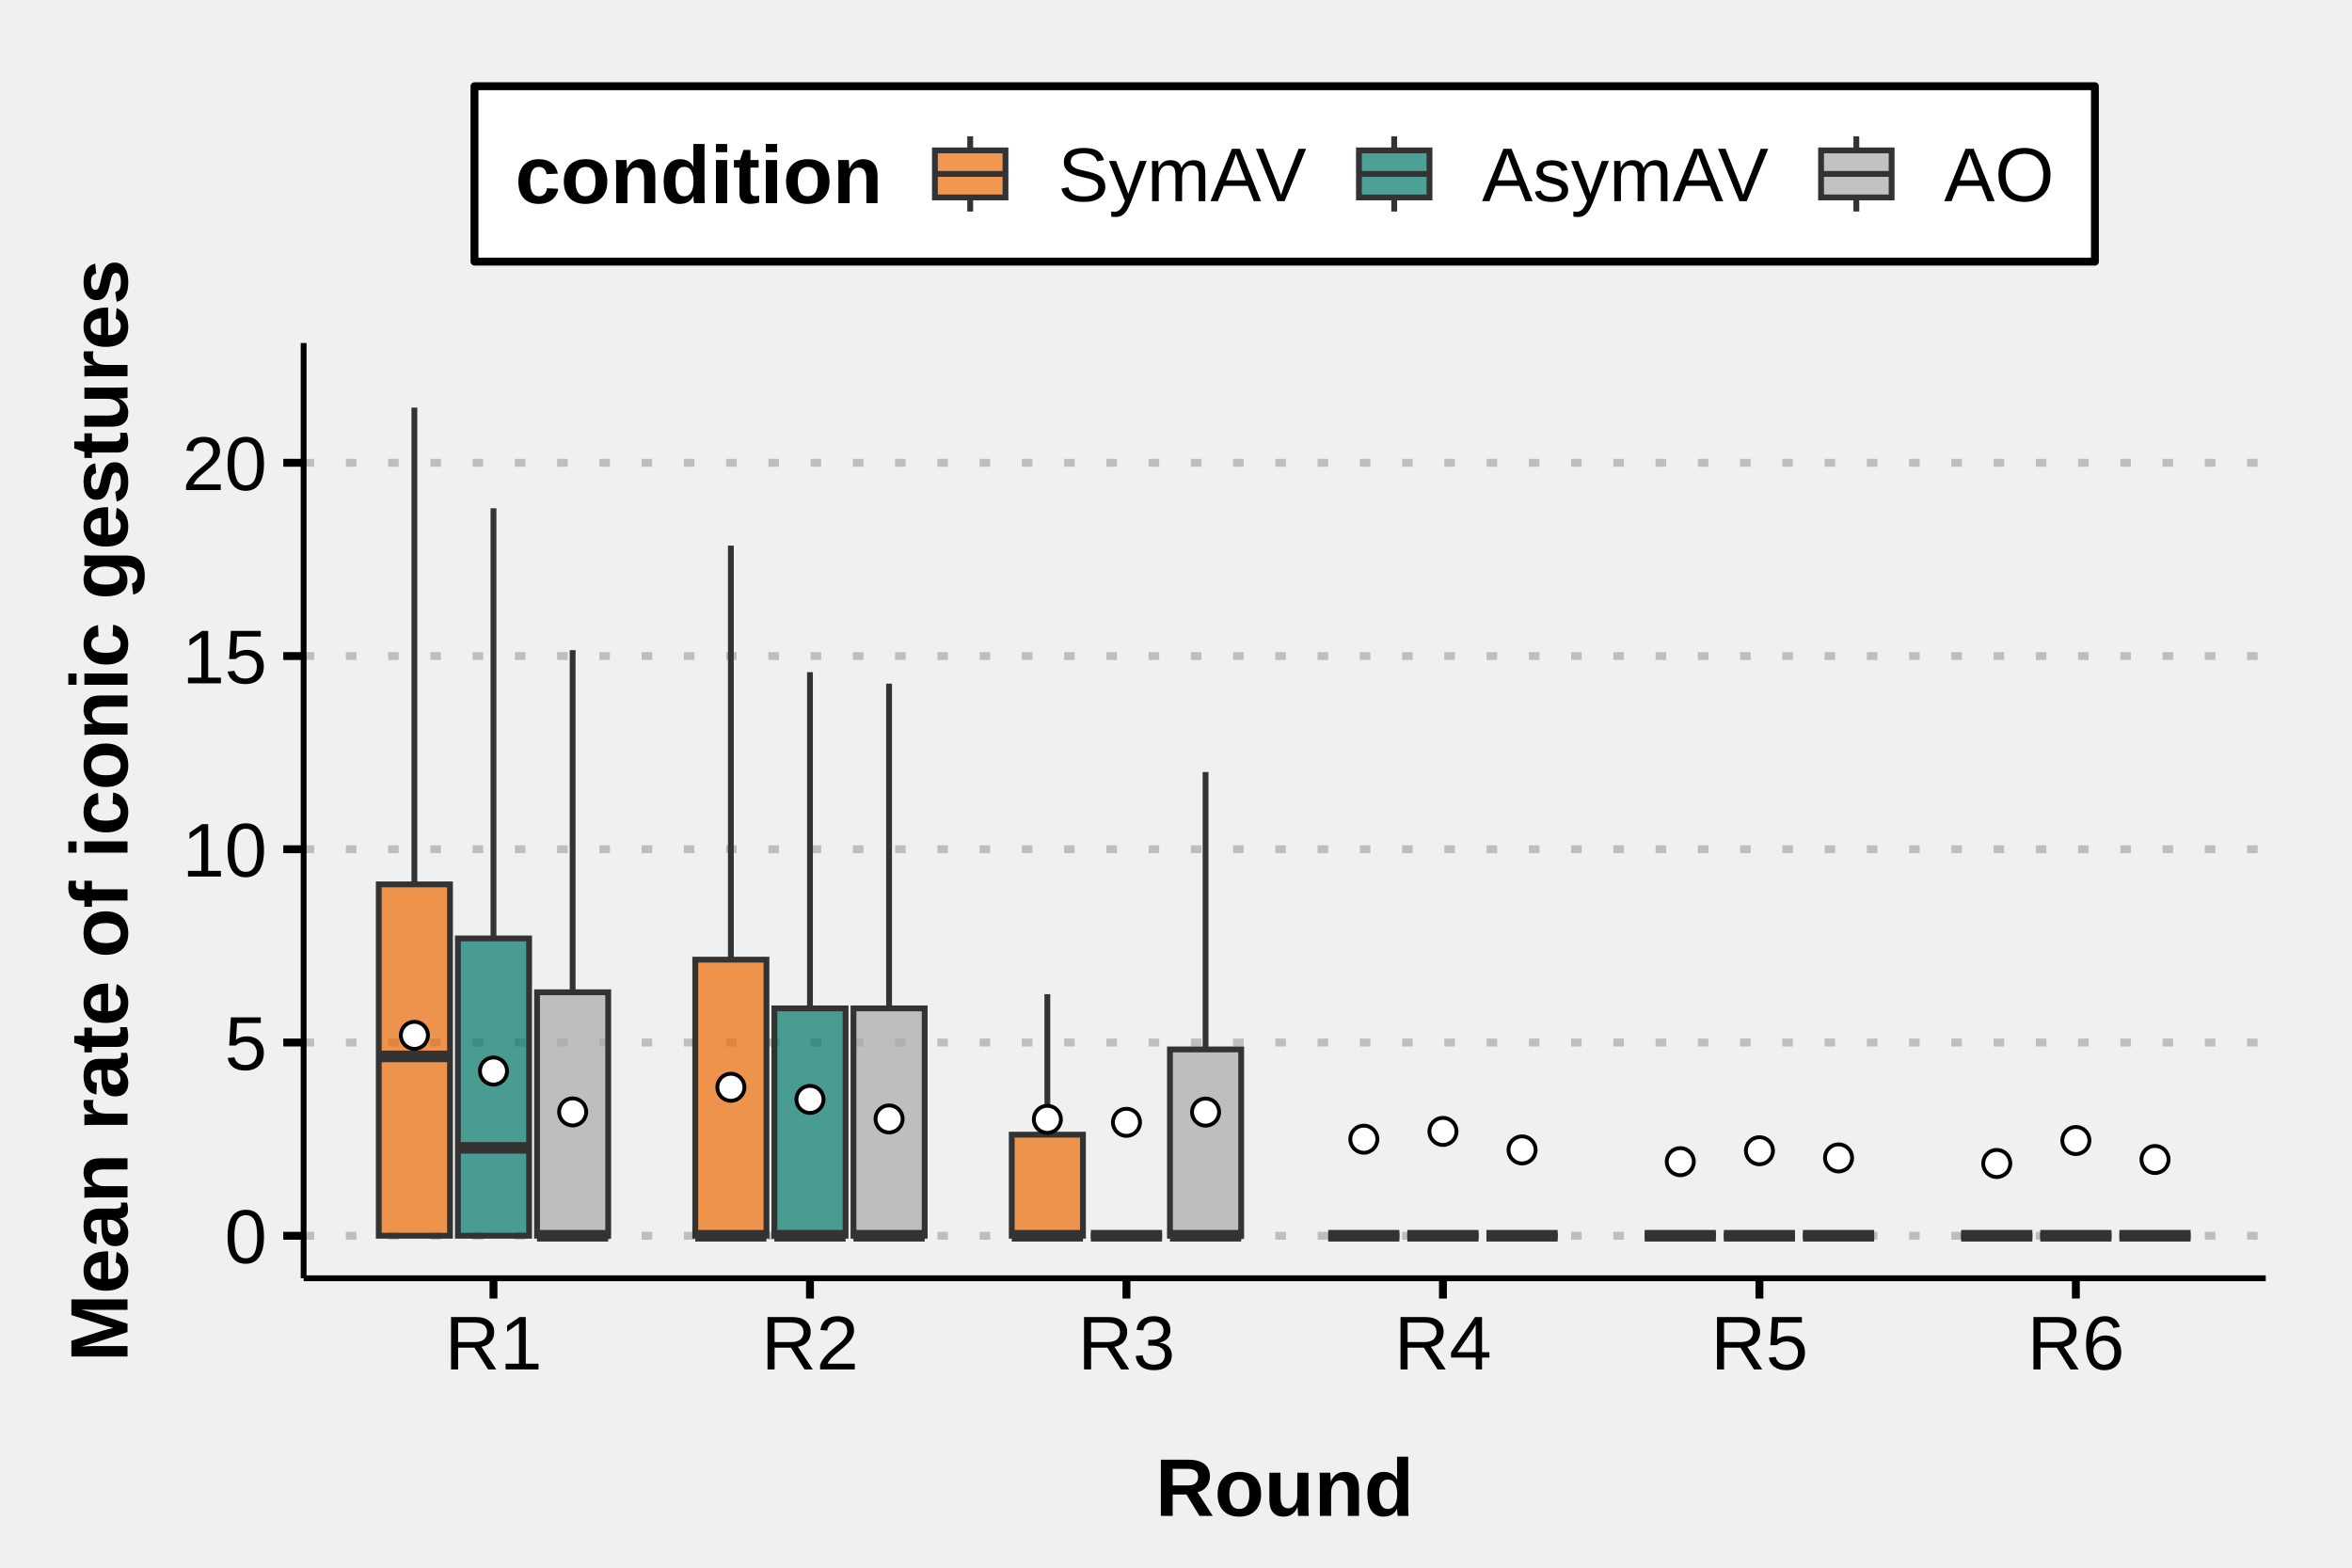
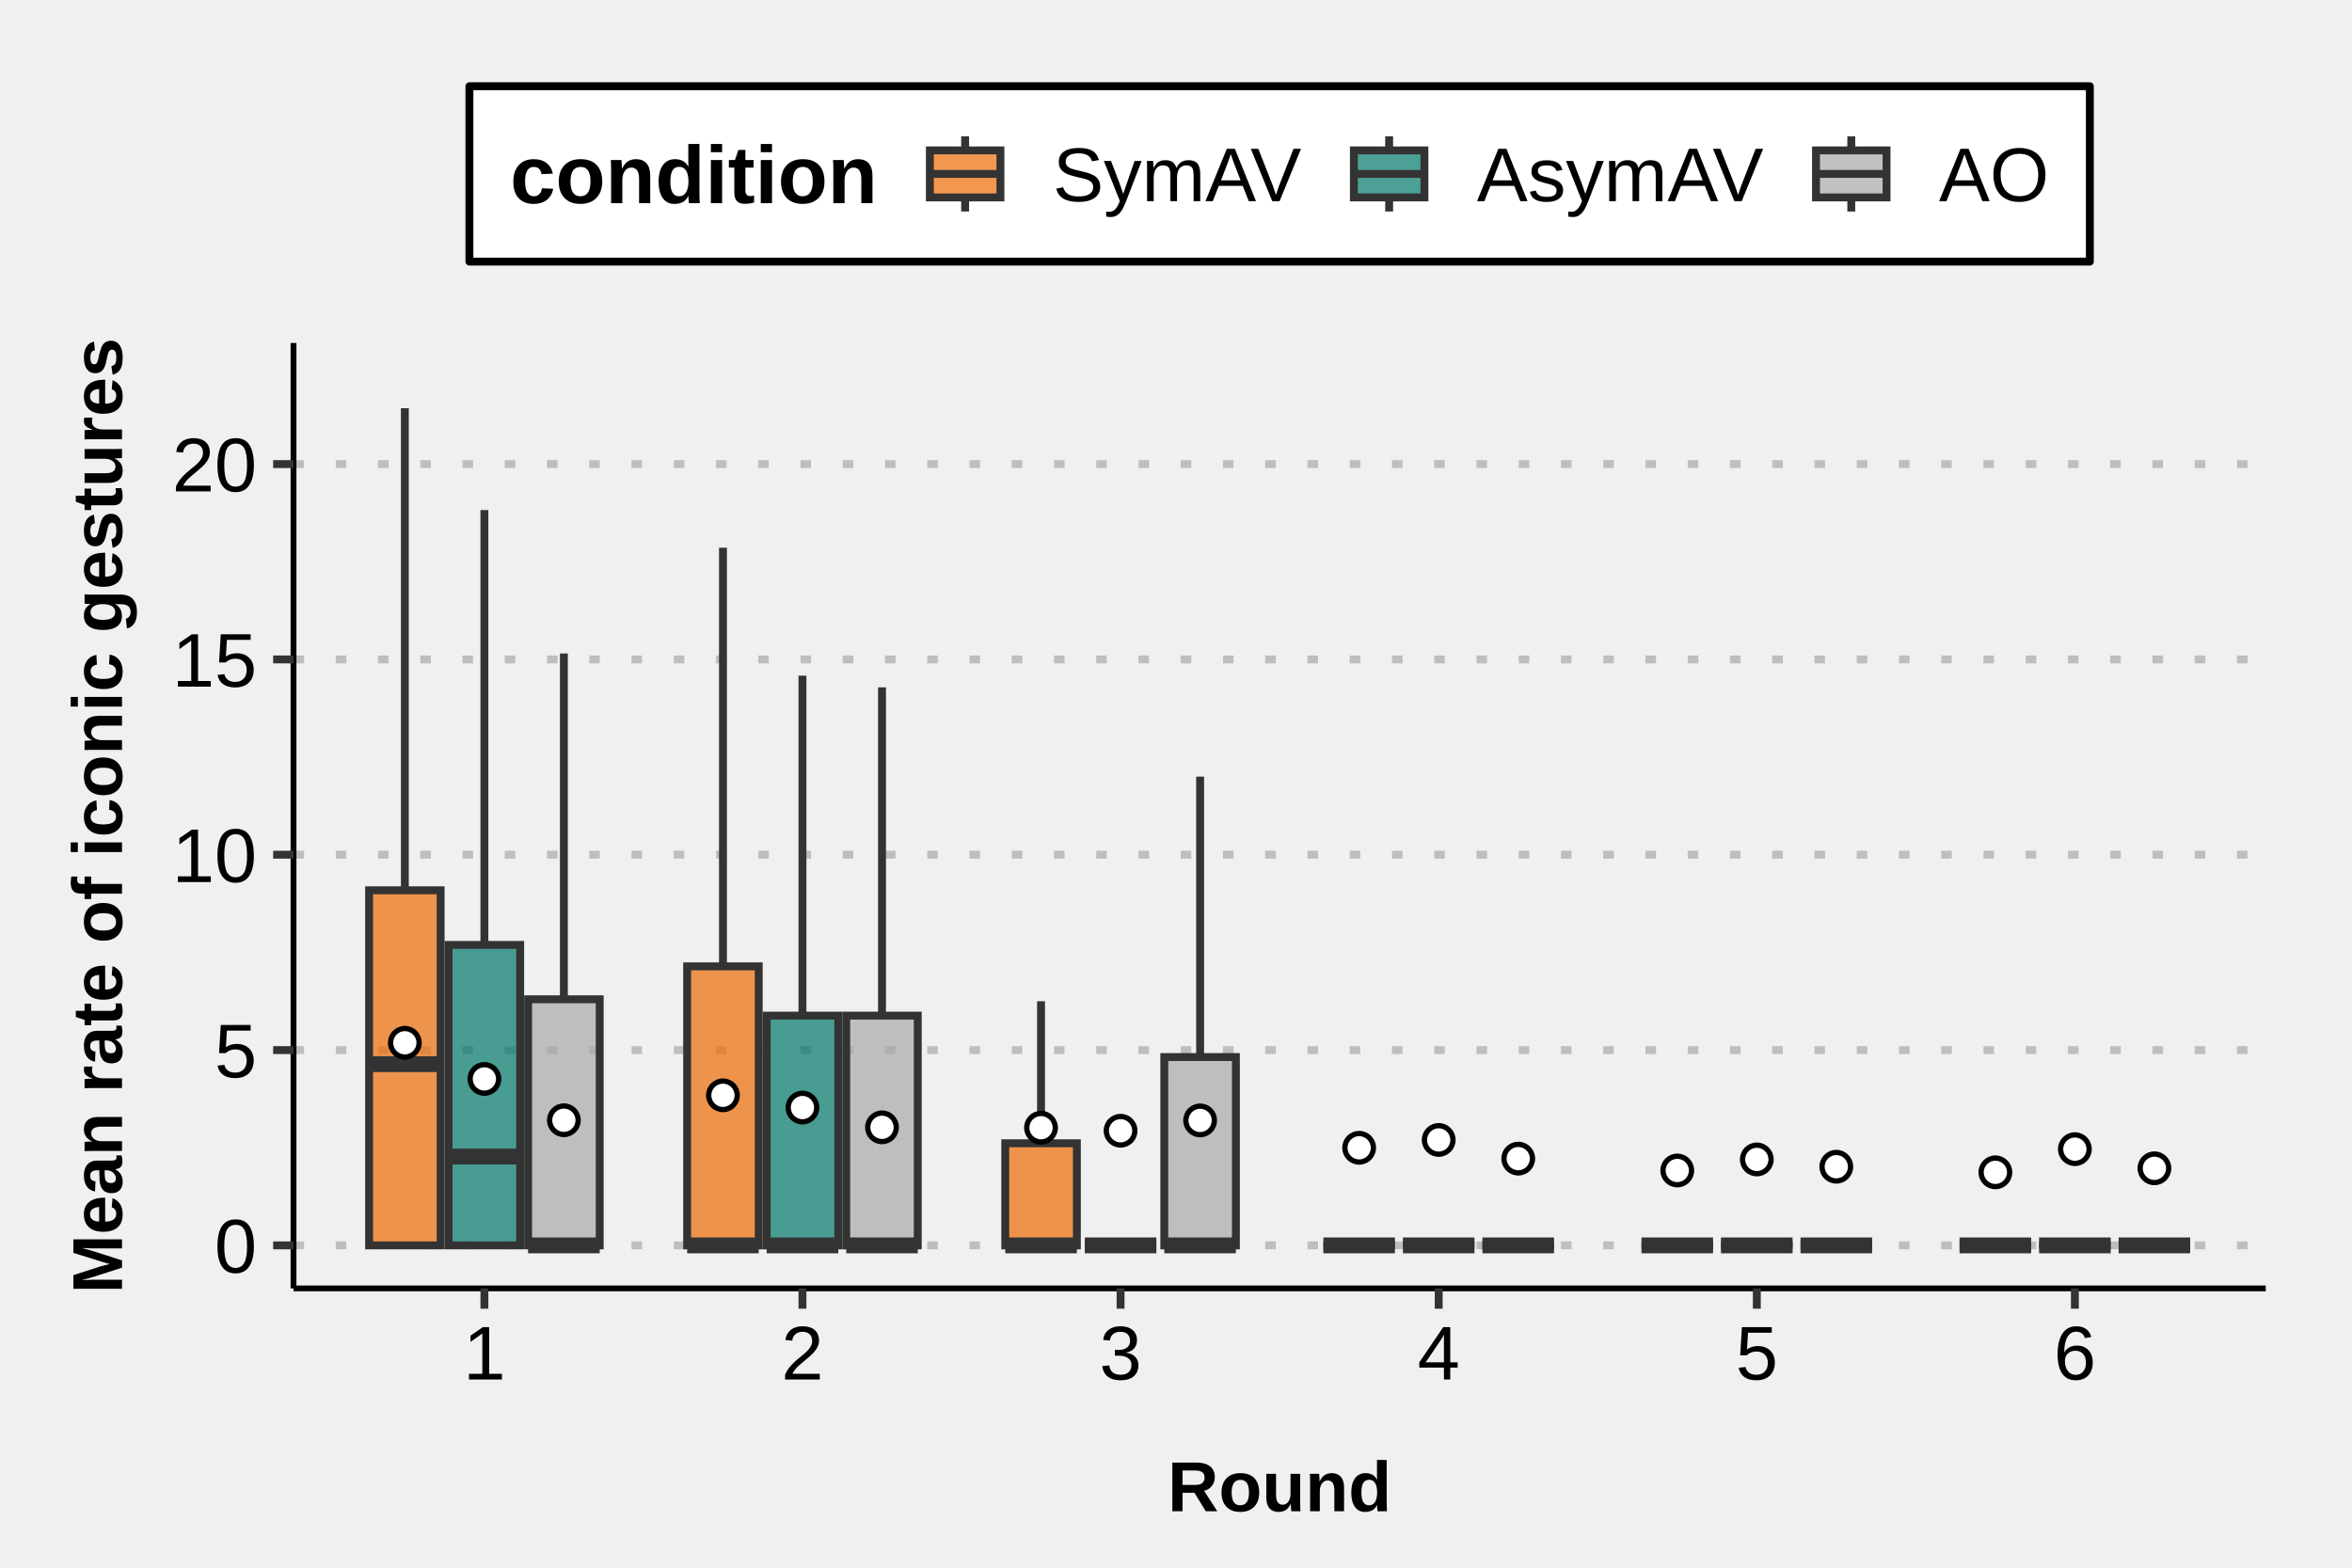
<svg xmlns="http://www.w3.org/2000/svg" width="432.00pt" height="288.00pt" viewBox="0 0 432.00 288.00">
  <g class="svglite">
    <defs>
      <style type="text/css">
    .svglite line, .svglite polyline, .svglite polygon, .svglite path, .svglite rect, .svglite circle {
      fill: none;
      stroke: #000000;
      stroke-linecap: round;
      stroke-linejoin: round;
      stroke-miterlimit: 10.00;
    }
    .svglite text {
      white-space: pre;
    }
    .svglite g.glyphgroup path {
      fill: inherit;
      stroke: none;
    }
  </style>
    </defs>
    <rect width="100%" height="100%" style="stroke: none; fill: none;" />
    <defs>
      <clipPath id="cpMC4wMHw0MzIuMDB8MC4wMHwyODguMDA=">
        <rect x="0.00" y="0.00" width="432.00" height="288.00" />
      </clipPath>
    </defs>
    <g clip-path="url(#cpMC4wMHw0MzIuMDB8MC4wMHwyODguMDA=)">
</g>
    <defs>
-       <clipPath id="cpNTUuNzd8NDE2LjE2fDYzLjAxfDIzNC44Mw==">
-         <rect x="55.77" y="63.01" width="360.39" height="171.82" />
+       <clipPath id="cpNTMuOTF8NDE2LjE2fDYzLjAxfDIzNi42OQ==">
+         <rect x="53.91" y="63.01" width="362.25" height="173.68" />
      </clipPath>
    </defs>
-     <g clip-path="url(#cpNTUuNzd8NDE2LjE2fDYzLjAxfDIzNC44Mw==)">
-       <polyline points="55.77,227.02 416.16,227.02 " style="stroke-width: 1.45; stroke: #BEBEBE; stroke-dasharray: 1.94,5.82; stroke-linecap: butt;" />
-       <polyline points="55.77,191.52 416.16,191.52 " style="stroke-width: 1.45; stroke: #BEBEBE; stroke-dasharray: 1.94,5.82; stroke-linecap: butt;" />
-       <polyline points="55.77,156.02 416.16,156.02 " style="stroke-width: 1.45; stroke: #BEBEBE; stroke-dasharray: 1.94,5.82; stroke-linecap: butt;" />
-       <polyline points="55.77,120.52 416.16,120.52 " style="stroke-width: 1.45; stroke: #BEBEBE; stroke-dasharray: 1.94,5.82; stroke-linecap: butt;" />
-       <polyline points="55.77,85.02 416.16,85.02 " style="stroke-width: 1.45; stroke: #BEBEBE; stroke-dasharray: 1.94,5.82; stroke-linecap: butt;" />
-       <line x1="76.11" y1="162.47" x2="76.11" y2="74.88" style="stroke-width: 1.07; stroke: #333333; stroke-linecap: butt;" />
-       <line x1="76.11" y1="227.02" x2="76.11" y2="227.02" style="stroke-width: 1.07; stroke: #333333; stroke-linecap: butt;" />
-       <polygon points="69.57,162.47 69.57,227.02 82.65,227.02 82.65,162.47 69.57,162.47 " style="stroke-width: 1.07; stroke: #333333; stroke-linecap: butt; stroke-linejoin: miter; fill: #ED6B06; fill-opacity: 0.70;" />
-       <line x1="69.57" y1="194.07" x2="82.65" y2="194.07" style="stroke-width: 2.13; stroke: #333333; stroke-linecap: butt; stroke-linejoin: miter;" />
-       <line x1="90.64" y1="172.40" x2="90.64" y2="93.37" style="stroke-width: 1.07; stroke: #333333; stroke-linecap: butt;" />
-       <line x1="90.64" y1="227.02" x2="90.64" y2="227.02" style="stroke-width: 1.07; stroke: #333333; stroke-linecap: butt;" />
-       <polygon points="84.10,172.40 84.10,227.02 97.18,227.02 97.18,172.40 84.10,172.40 " style="stroke-width: 1.07; stroke: #333333; stroke-linecap: butt; stroke-linejoin: miter; fill: #00786A; fill-opacity: 0.70;" />
-       <line x1="84.10" y1="210.87" x2="97.18" y2="210.87" style="stroke-width: 2.13; stroke: #333333; stroke-linecap: butt; stroke-linejoin: miter;" />
-       <line x1="105.18" y1="182.29" x2="105.18" y2="119.44" style="stroke-width: 1.07; stroke: #333333; stroke-linecap: butt;" />
-       <line x1="105.18" y1="227.02" x2="105.18" y2="227.02" style="stroke-width: 1.07; stroke: #333333; stroke-linecap: butt;" />
-       <polygon points="98.64,182.29 98.64,227.02 111.71,227.02 111.71,182.29 98.64,182.29 " style="stroke-width: 1.07; stroke: #333333; stroke-linecap: butt; stroke-linejoin: miter; fill: #A9A9A9; fill-opacity: 0.70;" />
-       <line x1="98.64" y1="227.02" x2="111.71" y2="227.02" style="stroke-width: 2.13; stroke: #333333; stroke-linecap: butt; stroke-linejoin: miter;" />
-       <line x1="134.24" y1="176.30" x2="134.24" y2="100.23" style="stroke-width: 1.07; stroke: #333333; stroke-linecap: butt;" />
-       <line x1="134.24" y1="227.02" x2="134.24" y2="227.02" style="stroke-width: 1.07; stroke: #333333; stroke-linecap: butt;" />
-       <polygon points="127.70,176.30 127.70,227.02 140.78,227.02 140.78,176.30 127.70,176.30 " style="stroke-width: 1.07; stroke: #333333; stroke-linecap: butt; stroke-linejoin: miter; fill: #ED6B06; fill-opacity: 0.70;" />
-       <line x1="127.70" y1="227.02" x2="140.78" y2="227.02" style="stroke-width: 2.13; stroke: #333333; stroke-linecap: butt; stroke-linejoin: miter;" />
-       <line x1="148.77" y1="185.25" x2="148.77" y2="123.48" style="stroke-width: 1.07; stroke: #333333; stroke-linecap: butt;" />
-       <line x1="148.77" y1="227.02" x2="148.77" y2="227.02" style="stroke-width: 1.07; stroke: #333333; stroke-linecap: butt;" />
-       <polygon points="142.23,185.25 142.23,227.02 155.31,227.02 155.31,185.25 142.23,185.25 " style="stroke-width: 1.07; stroke: #333333; stroke-linecap: butt; stroke-linejoin: miter; fill: #00786A; fill-opacity: 0.70;" />
-       <line x1="142.23" y1="227.02" x2="155.31" y2="227.02" style="stroke-width: 2.13; stroke: #333333; stroke-linecap: butt; stroke-linejoin: miter;" />
-       <line x1="163.30" y1="185.25" x2="163.30" y2="125.59" style="stroke-width: 1.07; stroke: #333333; stroke-linecap: butt;" />
-       <line x1="163.30" y1="227.02" x2="163.30" y2="227.02" style="stroke-width: 1.07; stroke: #333333; stroke-linecap: butt;" />
-       <polygon points="156.76,185.25 156.76,227.02 169.84,227.02 169.84,185.25 156.76,185.25 " style="stroke-width: 1.07; stroke: #333333; stroke-linecap: butt; stroke-linejoin: miter; fill: #A9A9A9; fill-opacity: 0.70;" />
-       <line x1="156.76" y1="227.02" x2="169.84" y2="227.02" style="stroke-width: 2.13; stroke: #333333; stroke-linecap: butt; stroke-linejoin: miter;" />
-       <line x1="192.37" y1="208.45" x2="192.37" y2="182.64" style="stroke-width: 1.07; stroke: #333333; stroke-linecap: butt;" />
-       <line x1="192.37" y1="227.02" x2="192.37" y2="227.02" style="stroke-width: 1.07; stroke: #333333; stroke-linecap: butt;" />
-       <polygon points="185.83,208.45 185.83,227.02 198.91,227.02 198.91,208.45 185.83,208.45 " style="stroke-width: 1.07; stroke: #333333; stroke-linecap: butt; stroke-linejoin: miter; fill: #ED6B06; fill-opacity: 0.70;" />
-       <line x1="185.83" y1="227.02" x2="198.91" y2="227.02" style="stroke-width: 2.13; stroke: #333333; stroke-linecap: butt; stroke-linejoin: miter;" />
-       <line x1="206.90" y1="227.02" x2="206.90" y2="227.02" style="stroke-width: 1.07; stroke: #333333; stroke-linecap: butt;" />
-       <line x1="206.90" y1="227.02" x2="206.90" y2="227.02" style="stroke-width: 1.07; stroke: #333333; stroke-linecap: butt;" />
-       <polygon points="200.36,227.02 200.36,227.02 213.44,227.02 213.44,227.02 200.36,227.02 " style="stroke-width: 1.07; stroke: #333333; stroke-linecap: butt; stroke-linejoin: miter; fill: #00786A; fill-opacity: 0.70;" />
-       <line x1="200.36" y1="227.02" x2="213.44" y2="227.02" style="stroke-width: 2.13; stroke: #333333; stroke-linecap: butt; stroke-linejoin: miter;" />
-       <line x1="221.43" y1="192.79" x2="221.43" y2="141.82" style="stroke-width: 1.07; stroke: #333333; stroke-linecap: butt;" />
-       <line x1="221.43" y1="227.02" x2="221.43" y2="227.02" style="stroke-width: 1.07; stroke: #333333; stroke-linecap: butt;" />
-       <polygon points="214.89,192.79 214.89,227.02 227.97,227.02 227.97,192.79 214.89,192.79 " style="stroke-width: 1.07; stroke: #333333; stroke-linecap: butt; stroke-linejoin: miter; fill: #A9A9A9; fill-opacity: 0.70;" />
-       <line x1="214.89" y1="227.02" x2="227.97" y2="227.02" style="stroke-width: 2.13; stroke: #333333; stroke-linecap: butt; stroke-linejoin: miter;" />
-       <line x1="250.50" y1="227.02" x2="250.50" y2="227.02" style="stroke-width: 1.07; stroke: #333333; stroke-linecap: butt;" />
-       <line x1="250.50" y1="227.02" x2="250.50" y2="227.02" style="stroke-width: 1.07; stroke: #333333; stroke-linecap: butt;" />
-       <polygon points="243.96,227.02 243.96,227.02 257.03,227.02 257.03,227.02 243.96,227.02 " style="stroke-width: 1.07; stroke: #333333; stroke-linecap: butt; stroke-linejoin: miter; fill: #ED6B06; fill-opacity: 0.70;" />
-       <line x1="243.96" y1="227.02" x2="257.03" y2="227.02" style="stroke-width: 2.13; stroke: #333333; stroke-linecap: butt; stroke-linejoin: miter;" />
-       <line x1="265.03" y1="227.02" x2="265.03" y2="227.02" style="stroke-width: 1.07; stroke: #333333; stroke-linecap: butt;" />
-       <line x1="265.03" y1="227.02" x2="265.03" y2="227.02" style="stroke-width: 1.07; stroke: #333333; stroke-linecap: butt;" />
-       <polygon points="258.49,227.02 258.49,227.02 271.57,227.02 271.57,227.02 258.49,227.02 " style="stroke-width: 1.07; stroke: #333333; stroke-linecap: butt; stroke-linejoin: miter; fill: #00786A; fill-opacity: 0.70;" />
-       <line x1="258.49" y1="227.02" x2="271.57" y2="227.02" style="stroke-width: 2.13; stroke: #333333; stroke-linecap: butt; stroke-linejoin: miter;" />
-       <line x1="279.56" y1="227.02" x2="279.56" y2="227.02" style="stroke-width: 1.07; stroke: #333333; stroke-linecap: butt;" />
-       <line x1="279.56" y1="227.02" x2="279.56" y2="227.02" style="stroke-width: 1.07; stroke: #333333; stroke-linecap: butt;" />
-       <polygon points="273.02,227.02 273.02,227.02 286.10,227.02 286.10,227.02 273.02,227.02 " style="stroke-width: 1.07; stroke: #333333; stroke-linecap: butt; stroke-linejoin: miter; fill: #A9A9A9; fill-opacity: 0.70;" />
-       <line x1="273.02" y1="227.02" x2="286.10" y2="227.02" style="stroke-width: 2.13; stroke: #333333; stroke-linecap: butt; stroke-linejoin: miter;" />
-       <line x1="308.62" y1="227.02" x2="308.62" y2="227.02" style="stroke-width: 1.07; stroke: #333333; stroke-linecap: butt;" />
-       <line x1="308.62" y1="227.02" x2="308.62" y2="227.02" style="stroke-width: 1.07; stroke: #333333; stroke-linecap: butt;" />
-       <polygon points="302.08,227.02 302.08,227.02 315.16,227.02 315.16,227.02 302.08,227.02 " style="stroke-width: 1.07; stroke: #333333; stroke-linecap: butt; stroke-linejoin: miter; fill: #ED6B06; fill-opacity: 0.70;" />
-       <line x1="302.08" y1="227.02" x2="315.16" y2="227.02" style="stroke-width: 2.13; stroke: #333333; stroke-linecap: butt; stroke-linejoin: miter;" />
-       <line x1="323.16" y1="227.02" x2="323.16" y2="227.02" style="stroke-width: 1.07; stroke: #333333; stroke-linecap: butt;" />
-       <line x1="323.16" y1="227.02" x2="323.16" y2="227.02" style="stroke-width: 1.07; stroke: #333333; stroke-linecap: butt;" />
-       <polygon points="316.62,227.02 316.62,227.02 329.69,227.02 329.69,227.02 316.62,227.02 " style="stroke-width: 1.07; stroke: #333333; stroke-linecap: butt; stroke-linejoin: miter; fill: #00786A; fill-opacity: 0.70;" />
-       <line x1="316.62" y1="227.02" x2="329.69" y2="227.02" style="stroke-width: 2.13; stroke: #333333; stroke-linecap: butt; stroke-linejoin: miter;" />
-       <line x1="337.69" y1="227.02" x2="337.69" y2="227.02" style="stroke-width: 1.07; stroke: #333333; stroke-linecap: butt;" />
-       <line x1="337.69" y1="227.02" x2="337.69" y2="227.02" style="stroke-width: 1.07; stroke: #333333; stroke-linecap: butt;" />
-       <polygon points="331.15,227.02 331.15,227.02 344.23,227.02 344.23,227.02 331.15,227.02 " style="stroke-width: 1.07; stroke: #333333; stroke-linecap: butt; stroke-linejoin: miter; fill: #A9A9A9; fill-opacity: 0.70;" />
-       <line x1="331.15" y1="227.02" x2="344.23" y2="227.02" style="stroke-width: 2.13; stroke: #333333; stroke-linecap: butt; stroke-linejoin: miter;" />
-       <line x1="366.75" y1="227.02" x2="366.75" y2="227.02" style="stroke-width: 1.07; stroke: #333333; stroke-linecap: butt;" />
-       <line x1="366.75" y1="227.02" x2="366.75" y2="227.02" style="stroke-width: 1.07; stroke: #333333; stroke-linecap: butt;" />
-       <polygon points="360.21,227.02 360.21,227.02 373.29,227.02 373.29,227.02 360.21,227.02 " style="stroke-width: 1.07; stroke: #333333; stroke-linecap: butt; stroke-linejoin: miter; fill: #ED6B06; fill-opacity: 0.70;" />
-       <line x1="360.21" y1="227.02" x2="373.29" y2="227.02" style="stroke-width: 2.13; stroke: #333333; stroke-linecap: butt; stroke-linejoin: miter;" />
-       <line x1="381.28" y1="227.02" x2="381.28" y2="227.02" style="stroke-width: 1.07; stroke: #333333; stroke-linecap: butt;" />
-       <line x1="381.28" y1="227.02" x2="381.28" y2="227.02" style="stroke-width: 1.07; stroke: #333333; stroke-linecap: butt;" />
-       <polygon points="374.74,227.02 374.74,227.02 387.82,227.02 387.82,227.02 374.74,227.02 " style="stroke-width: 1.07; stroke: #333333; stroke-linecap: butt; stroke-linejoin: miter; fill: #00786A; fill-opacity: 0.70;" />
-       <line x1="374.74" y1="227.02" x2="387.82" y2="227.02" style="stroke-width: 2.13; stroke: #333333; stroke-linecap: butt; stroke-linejoin: miter;" />
-       <line x1="395.82" y1="227.02" x2="395.82" y2="227.02" style="stroke-width: 1.07; stroke: #333333; stroke-linecap: butt;" />
-       <line x1="395.82" y1="227.02" x2="395.82" y2="227.02" style="stroke-width: 1.07; stroke: #333333; stroke-linecap: butt;" />
-       <polygon points="389.28,227.02 389.28,227.02 402.35,227.02 402.35,227.02 389.28,227.02 " style="stroke-width: 1.07; stroke: #333333; stroke-linecap: butt; stroke-linejoin: miter; fill: #A9A9A9; fill-opacity: 0.70;" />
-       <line x1="389.28" y1="227.02" x2="402.35" y2="227.02" style="stroke-width: 2.13; stroke: #333333; stroke-linecap: butt; stroke-linejoin: miter;" />
-       <circle cx="76.11" cy="190.20" r="2.49" style="stroke-width: 0.71; fill: #FFFFFF;" />
-       <circle cx="134.24" cy="199.74" r="2.49" style="stroke-width: 0.71; fill: #FFFFFF;" />
-       <circle cx="192.37" cy="205.63" r="2.49" style="stroke-width: 0.71; fill: #FFFFFF;" />
-       <circle cx="250.50" cy="209.28" r="2.49" style="stroke-width: 0.71; fill: #FFFFFF;" />
-       <circle cx="308.62" cy="213.41" r="2.49" style="stroke-width: 0.71; fill: #FFFFFF;" />
-       <circle cx="366.75" cy="213.74" r="2.49" style="stroke-width: 0.71; fill: #FFFFFF;" />
-       <circle cx="90.64" cy="196.76" r="2.49" style="stroke-width: 0.71; fill: #FFFFFF;" />
-       <circle cx="148.77" cy="201.97" r="2.49" style="stroke-width: 0.71; fill: #FFFFFF;" />
-       <circle cx="206.90" cy="206.18" r="2.49" style="stroke-width: 0.71; fill: #FFFFFF;" />
-       <circle cx="265.03" cy="207.85" r="2.49" style="stroke-width: 0.71; fill: #FFFFFF;" />
-       <circle cx="323.16" cy="211.40" r="2.49" style="stroke-width: 0.71; fill: #FFFFFF;" />
-       <circle cx="381.28" cy="209.52" r="2.49" style="stroke-width: 0.71; fill: #FFFFFF;" />
-       <circle cx="105.18" cy="204.27" r="2.49" style="stroke-width: 0.71; fill: #FFFFFF;" />
-       <circle cx="163.30" cy="205.56" r="2.49" style="stroke-width: 0.71; fill: #FFFFFF;" />
-       <circle cx="221.43" cy="204.30" r="2.49" style="stroke-width: 0.71; fill: #FFFFFF;" />
-       <circle cx="279.56" cy="211.25" r="2.49" style="stroke-width: 0.71; fill: #FFFFFF;" />
-       <circle cx="337.69" cy="212.72" r="2.49" style="stroke-width: 0.71; fill: #FFFFFF;" />
-       <circle cx="395.82" cy="213.01" r="2.49" style="stroke-width: 0.71; fill: #FFFFFF;" />
+     <g clip-path="url(#cpNTMuOTF8NDE2LjE2fDYzLjAxfDIzNi42OQ==)">
+       <polyline points="53.91,228.79 416.16,228.79 " style="stroke-width: 1.45; stroke: #BEBEBE; stroke-dasharray: 1.94,5.82; stroke-linecap: butt;" />
+       <polyline points="53.91,192.91 416.16,192.91 " style="stroke-width: 1.45; stroke: #BEBEBE; stroke-dasharray: 1.94,5.82; stroke-linecap: butt;" />
+       <polyline points="53.91,157.02 416.16,157.02 " style="stroke-width: 1.45; stroke: #BEBEBE; stroke-dasharray: 1.94,5.82; stroke-linecap: butt;" />
+       <polyline points="53.91,121.14 416.16,121.14 " style="stroke-width: 1.45; stroke: #BEBEBE; stroke-dasharray: 1.94,5.82; stroke-linecap: butt;" />
+       <polyline points="53.91,85.26 416.16,85.26 " style="stroke-width: 1.45; stroke: #BEBEBE; stroke-dasharray: 1.94,5.82; stroke-linecap: butt;" />
+       <line x1="74.36" y1="163.55" x2="74.36" y2="75.00" style="stroke-width: 1.45; stroke: #333333; stroke-linecap: butt;" />
+       <line x1="74.36" y1="228.79" x2="74.36" y2="228.79" style="stroke-width: 1.45; stroke: #333333; stroke-linecap: butt;" />
+       <polygon points="67.79,163.55 67.79,228.79 80.93,228.79 80.93,163.55 67.79,163.55 " style="stroke-width: 1.45; stroke: #333333; stroke-linecap: butt; stroke-linejoin: miter; fill: #ED6B06; fill-opacity: 0.70;" />
+       <line x1="67.79" y1="195.49" x2="80.93" y2="195.49" style="stroke-width: 2.91; stroke: #333333; stroke-linecap: butt; stroke-linejoin: miter;" />
+       <line x1="88.97" y1="173.59" x2="88.97" y2="93.70" style="stroke-width: 1.45; stroke: #333333; stroke-linecap: butt;" />
+       <line x1="88.97" y1="228.79" x2="88.97" y2="228.79" style="stroke-width: 1.45; stroke: #333333; stroke-linecap: butt;" />
+       <polygon points="82.39,173.59 82.39,228.79 95.54,228.79 95.54,173.59 82.39,173.59 " style="stroke-width: 1.45; stroke: #333333; stroke-linecap: butt; stroke-linejoin: miter; fill: #00786A; fill-opacity: 0.70;" />
+       <line x1="82.39" y1="212.47" x2="95.54" y2="212.47" style="stroke-width: 2.91; stroke: #333333; stroke-linecap: butt; stroke-linejoin: miter;" />
+       <line x1="103.57" y1="183.58" x2="103.57" y2="120.05" style="stroke-width: 1.45; stroke: #333333; stroke-linecap: butt;" />
+       <line x1="103.57" y1="228.79" x2="103.57" y2="228.79" style="stroke-width: 1.45; stroke: #333333; stroke-linecap: butt;" />
+       <polygon points="97.00,183.58 97.00,228.79 110.15,228.79 110.15,183.58 97.00,183.58 " style="stroke-width: 1.45; stroke: #333333; stroke-linecap: butt; stroke-linejoin: miter; fill: #A9A9A9; fill-opacity: 0.70;" />
+       <line x1="97.00" y1="228.79" x2="110.15" y2="228.79" style="stroke-width: 2.91; stroke: #333333; stroke-linecap: butt; stroke-linejoin: miter;" />
+       <line x1="132.79" y1="177.53" x2="132.79" y2="100.63" style="stroke-width: 1.45; stroke: #333333; stroke-linecap: butt;" />
+       <line x1="132.79" y1="228.79" x2="132.79" y2="228.79" style="stroke-width: 1.45; stroke: #333333; stroke-linecap: butt;" />
+       <polygon points="126.21,177.53 126.21,228.79 139.36,228.79 139.36,177.53 126.21,177.53 " style="stroke-width: 1.45; stroke: #333333; stroke-linecap: butt; stroke-linejoin: miter; fill: #ED6B06; fill-opacity: 0.70;" />
+       <line x1="126.21" y1="228.79" x2="139.36" y2="228.79" style="stroke-width: 2.91; stroke: #333333; stroke-linecap: butt; stroke-linejoin: miter;" />
+       <line x1="147.39" y1="186.58" x2="147.39" y2="124.13" style="stroke-width: 1.45; stroke: #333333; stroke-linecap: butt;" />
+       <line x1="147.39" y1="228.79" x2="147.39" y2="228.79" style="stroke-width: 1.45; stroke: #333333; stroke-linecap: butt;" />
+       <polygon points="140.82,186.58 140.82,228.79 153.97,228.79 153.97,186.58 140.82,186.58 " style="stroke-width: 1.45; stroke: #333333; stroke-linecap: butt; stroke-linejoin: miter; fill: #00786A; fill-opacity: 0.70;" />
+       <line x1="140.82" y1="228.79" x2="153.97" y2="228.79" style="stroke-width: 2.91; stroke: #333333; stroke-linecap: butt; stroke-linejoin: miter;" />
+       <line x1="162.00" y1="186.58" x2="162.00" y2="126.27" style="stroke-width: 1.45; stroke: #333333; stroke-linecap: butt;" />
+       <line x1="162.00" y1="228.79" x2="162.00" y2="228.79" style="stroke-width: 1.45; stroke: #333333; stroke-linecap: butt;" />
+       <polygon points="155.43,186.58 155.43,228.79 168.57,228.79 168.57,186.58 155.43,186.58 " style="stroke-width: 1.45; stroke: #333333; stroke-linecap: butt; stroke-linejoin: miter; fill: #A9A9A9; fill-opacity: 0.70;" />
+       <line x1="155.43" y1="228.79" x2="168.57" y2="228.79" style="stroke-width: 2.91; stroke: #333333; stroke-linecap: butt; stroke-linejoin: miter;" />
+       <line x1="191.21" y1="210.03" x2="191.21" y2="183.94" style="stroke-width: 1.45; stroke: #333333; stroke-linecap: butt;" />
+       <line x1="191.21" y1="228.79" x2="191.21" y2="228.79" style="stroke-width: 1.45; stroke: #333333; stroke-linecap: butt;" />
+       <polygon points="184.64,210.03 184.64,228.79 197.79,228.79 197.79,210.03 184.64,210.03 " style="stroke-width: 1.45; stroke: #333333; stroke-linecap: butt; stroke-linejoin: miter; fill: #ED6B06; fill-opacity: 0.70;" />
+       <line x1="184.64" y1="228.79" x2="197.79" y2="228.79" style="stroke-width: 2.91; stroke: #333333; stroke-linecap: butt; stroke-linejoin: miter;" />
+       <line x1="205.82" y1="228.79" x2="205.82" y2="228.79" style="stroke-width: 1.45; stroke: #333333; stroke-linecap: butt;" />
+       <line x1="205.82" y1="228.79" x2="205.82" y2="228.79" style="stroke-width: 1.45; stroke: #333333; stroke-linecap: butt;" />
+       <polygon points="199.25,228.79 199.25,228.79 212.39,228.79 212.39,228.79 199.25,228.79 " style="stroke-width: 1.45; stroke: #333333; stroke-linecap: butt; stroke-linejoin: miter; fill: #00786A; fill-opacity: 0.70;" />
+       <line x1="199.25" y1="228.79" x2="212.39" y2="228.79" style="stroke-width: 2.91; stroke: #333333; stroke-linecap: butt; stroke-linejoin: miter;" />
+       <line x1="220.43" y1="194.19" x2="220.43" y2="142.67" style="stroke-width: 1.45; stroke: #333333; stroke-linecap: butt;" />
+       <line x1="220.43" y1="228.79" x2="220.43" y2="228.79" style="stroke-width: 1.45; stroke: #333333; stroke-linecap: butt;" />
+       <polygon points="213.85,194.19 213.85,228.79 227.00,228.79 227.00,194.19 213.85,194.19 " style="stroke-width: 1.45; stroke: #333333; stroke-linecap: butt; stroke-linejoin: miter; fill: #A9A9A9; fill-opacity: 0.70;" />
+       <line x1="213.85" y1="228.79" x2="227.00" y2="228.79" style="stroke-width: 2.91; stroke: #333333; stroke-linecap: butt; stroke-linejoin: miter;" />
+       <line x1="249.64" y1="228.79" x2="249.64" y2="228.79" style="stroke-width: 1.45; stroke: #333333; stroke-linecap: butt;" />
+       <line x1="249.64" y1="228.79" x2="249.64" y2="228.79" style="stroke-width: 1.45; stroke: #333333; stroke-linecap: butt;" />
+       <polygon points="243.07,228.79 243.07,228.79 256.21,228.79 256.21,228.79 243.07,228.79 " style="stroke-width: 1.45; stroke: #333333; stroke-linecap: butt; stroke-linejoin: miter; fill: #ED6B06; fill-opacity: 0.70;" />
+       <line x1="243.07" y1="228.79" x2="256.21" y2="228.79" style="stroke-width: 2.91; stroke: #333333; stroke-linecap: butt; stroke-linejoin: miter;" />
+       <line x1="264.25" y1="228.79" x2="264.25" y2="228.79" style="stroke-width: 1.45; stroke: #333333; stroke-linecap: butt;" />
+       <line x1="264.25" y1="228.79" x2="264.25" y2="228.79" style="stroke-width: 1.45; stroke: #333333; stroke-linecap: butt;" />
+       <polygon points="257.68,228.79 257.68,228.79 270.82,228.79 270.82,228.79 257.68,228.79 " style="stroke-width: 1.45; stroke: #333333; stroke-linecap: butt; stroke-linejoin: miter; fill: #00786A; fill-opacity: 0.70;" />
+       <line x1="257.68" y1="228.79" x2="270.82" y2="228.79" style="stroke-width: 2.91; stroke: #333333; stroke-linecap: butt; stroke-linejoin: miter;" />
+       <line x1="278.86" y1="228.79" x2="278.86" y2="228.79" style="stroke-width: 1.45; stroke: #333333; stroke-linecap: butt;" />
+       <line x1="278.86" y1="228.79" x2="278.86" y2="228.79" style="stroke-width: 1.45; stroke: #333333; stroke-linecap: butt;" />
+       <polygon points="272.28,228.79 272.28,228.79 285.43,228.79 285.43,228.79 272.28,228.79 " style="stroke-width: 1.45; stroke: #333333; stroke-linecap: butt; stroke-linejoin: miter; fill: #A9A9A9; fill-opacity: 0.70;" />
+       <line x1="272.28" y1="228.79" x2="285.43" y2="228.79" style="stroke-width: 2.91; stroke: #333333; stroke-linecap: butt; stroke-linejoin: miter;" />
+       <line x1="308.07" y1="228.79" x2="308.07" y2="228.79" style="stroke-width: 1.45; stroke: #333333; stroke-linecap: butt;" />
+       <line x1="308.07" y1="228.79" x2="308.07" y2="228.79" style="stroke-width: 1.45; stroke: #333333; stroke-linecap: butt;" />
+       <polygon points="301.50,228.79 301.50,228.79 314.64,228.79 314.64,228.79 301.50,228.79 " style="stroke-width: 1.45; stroke: #333333; stroke-linecap: butt; stroke-linejoin: miter; fill: #ED6B06; fill-opacity: 0.70;" />
+       <line x1="301.50" y1="228.79" x2="314.64" y2="228.79" style="stroke-width: 2.91; stroke: #333333; stroke-linecap: butt; stroke-linejoin: miter;" />
+       <line x1="322.68" y1="228.79" x2="322.68" y2="228.79" style="stroke-width: 1.45; stroke: #333333; stroke-linecap: butt;" />
+       <line x1="322.68" y1="228.79" x2="322.68" y2="228.79" style="stroke-width: 1.45; stroke: #333333; stroke-linecap: butt;" />
+       <polygon points="316.10,228.79 316.10,228.79 329.25,228.79 329.25,228.79 316.10,228.79 " style="stroke-width: 1.45; stroke: #333333; stroke-linecap: butt; stroke-linejoin: miter; fill: #00786A; fill-opacity: 0.70;" />
+       <line x1="316.10" y1="228.79" x2="329.25" y2="228.79" style="stroke-width: 2.91; stroke: #333333; stroke-linecap: butt; stroke-linejoin: miter;" />
+       <line x1="337.28" y1="228.79" x2="337.28" y2="228.79" style="stroke-width: 1.45; stroke: #333333; stroke-linecap: butt;" />
+       <line x1="337.28" y1="228.79" x2="337.28" y2="228.79" style="stroke-width: 1.45; stroke: #333333; stroke-linecap: butt;" />
+       <polygon points="330.71,228.79 330.71,228.79 343.86,228.79 343.86,228.79 330.71,228.79 " style="stroke-width: 1.45; stroke: #333333; stroke-linecap: butt; stroke-linejoin: miter; fill: #A9A9A9; fill-opacity: 0.70;" />
+       <line x1="330.71" y1="228.79" x2="343.86" y2="228.79" style="stroke-width: 2.91; stroke: #333333; stroke-linecap: butt; stroke-linejoin: miter;" />
+       <line x1="366.50" y1="228.79" x2="366.50" y2="228.79" style="stroke-width: 1.45; stroke: #333333; stroke-linecap: butt;" />
+       <line x1="366.50" y1="228.79" x2="366.50" y2="228.79" style="stroke-width: 1.45; stroke: #333333; stroke-linecap: butt;" />
+       <polygon points="359.92,228.79 359.92,228.79 373.07,228.79 373.07,228.79 359.92,228.79 " style="stroke-width: 1.45; stroke: #333333; stroke-linecap: butt; stroke-linejoin: miter; fill: #ED6B06; fill-opacity: 0.70;" />
+       <line x1="359.92" y1="228.79" x2="373.07" y2="228.79" style="stroke-width: 2.91; stroke: #333333; stroke-linecap: butt; stroke-linejoin: miter;" />
+       <line x1="381.10" y1="228.79" x2="381.10" y2="228.79" style="stroke-width: 1.45; stroke: #333333; stroke-linecap: butt;" />
+       <line x1="381.10" y1="228.79" x2="381.10" y2="228.79" style="stroke-width: 1.45; stroke: #333333; stroke-linecap: butt;" />
+       <polygon points="374.53,228.79 374.53,228.79 387.68,228.79 387.68,228.79 374.53,228.79 " style="stroke-width: 1.45; stroke: #333333; stroke-linecap: butt; stroke-linejoin: miter; fill: #00786A; fill-opacity: 0.70;" />
+       <line x1="374.53" y1="228.79" x2="387.68" y2="228.79" style="stroke-width: 2.91; stroke: #333333; stroke-linecap: butt; stroke-linejoin: miter;" />
+       <line x1="395.71" y1="228.79" x2="395.71" y2="228.79" style="stroke-width: 1.45; stroke: #333333; stroke-linecap: butt;" />
+       <line x1="395.71" y1="228.79" x2="395.71" y2="228.79" style="stroke-width: 1.45; stroke: #333333; stroke-linecap: butt;" />
+       <polygon points="389.14,228.79 389.14,228.79 402.28,228.79 402.28,228.79 389.14,228.79 " style="stroke-width: 1.45; stroke: #333333; stroke-linecap: butt; stroke-linejoin: miter; fill: #A9A9A9; fill-opacity: 0.70;" />
+       <line x1="389.14" y1="228.79" x2="402.28" y2="228.79" style="stroke-width: 2.91; stroke: #333333; stroke-linecap: butt; stroke-linejoin: miter;" />
+       <circle cx="74.36" cy="191.57" r="2.62" style="stroke-width: 0.97; fill: #FFFFFF;" />
+       <circle cx="132.79" cy="201.22" r="2.62" style="stroke-width: 0.97; fill: #FFFFFF;" />
+       <circle cx="191.21" cy="207.17" r="2.62" style="stroke-width: 0.97; fill: #FFFFFF;" />
+       <circle cx="249.64" cy="210.86" r="2.62" style="stroke-width: 0.97; fill: #FFFFFF;" />
+       <circle cx="308.07" cy="215.03" r="2.62" style="stroke-width: 0.97; fill: #FFFFFF;" />
+       <circle cx="366.50" cy="215.37" r="2.62" style="stroke-width: 0.97; fill: #FFFFFF;" />
+       <circle cx="88.97" cy="198.21" r="2.62" style="stroke-width: 0.97; fill: #FFFFFF;" />
+       <circle cx="147.39" cy="203.47" r="2.62" style="stroke-width: 0.97; fill: #FFFFFF;" />
+       <circle cx="205.82" cy="207.73" r="2.62" style="stroke-width: 0.97; fill: #FFFFFF;" />
+       <circle cx="264.25" cy="209.42" r="2.62" style="stroke-width: 0.97; fill: #FFFFFF;" />
+       <circle cx="322.68" cy="213.00" r="2.62" style="stroke-width: 0.97; fill: #FFFFFF;" />
+       <circle cx="381.10" cy="211.11" r="2.62" style="stroke-width: 0.97; fill: #FFFFFF;" />
+       <circle cx="103.57" cy="205.80" r="2.62" style="stroke-width: 0.97; fill: #FFFFFF;" />
+       <circle cx="162.00" cy="207.10" r="2.62" style="stroke-width: 0.97; fill: #FFFFFF;" />
+       <circle cx="220.43" cy="205.83" r="2.62" style="stroke-width: 0.97; fill: #FFFFFF;" />
+       <circle cx="278.86" cy="212.85" r="2.62" style="stroke-width: 0.97; fill: #FFFFFF;" />
+       <circle cx="337.28" cy="214.34" r="2.62" style="stroke-width: 0.97; fill: #FFFFFF;" />
+       <circle cx="395.71" cy="214.63" r="2.62" style="stroke-width: 0.97; fill: #FFFFFF;" />
    </g>
    <g clip-path="url(#cpMC4wMHw0MzIuMDB8MC4wMHwyODguMDA=)">
-       <polyline points="55.77,234.83 55.77,63.01 " style="stroke-width: 1.07; stroke-linecap: butt;" />
-       <text x="49.04" y="232.03" text-anchor="end" style="font-size: 14.00px; font-family: &quot;Arial&quot;;" textLength="7.78px" lengthAdjust="spacingAndGlyphs">0</text>
-       <text x="49.04" y="196.53" text-anchor="end" style="font-size: 14.00px; font-family: &quot;Arial&quot;;" textLength="7.78px" lengthAdjust="spacingAndGlyphs">5</text>
-       <text x="49.04" y="161.03" text-anchor="end" style="font-size: 14.00px; font-family: &quot;Arial&quot;;" textLength="15.56px" lengthAdjust="spacingAndGlyphs">10</text>
-       <text x="49.04" y="125.53" text-anchor="end" style="font-size: 14.00px; font-family: &quot;Arial&quot;;" textLength="15.56px" lengthAdjust="spacingAndGlyphs">15</text>
-       <text x="49.04" y="90.03" text-anchor="end" style="font-size: 14.00px; font-family: &quot;Arial&quot;;" textLength="15.56px" lengthAdjust="spacingAndGlyphs">20</text>
-       <polyline points="52.03,227.02 55.77,227.02 " style="stroke-width: 1.45; stroke-linecap: butt;" />
-       <polyline points="52.03,191.52 55.77,191.52 " style="stroke-width: 1.45; stroke-linecap: butt;" />
-       <polyline points="52.03,156.02 55.77,156.02 " style="stroke-width: 1.45; stroke-linecap: butt;" />
-       <polyline points="52.03,120.52 55.77,120.52 " style="stroke-width: 1.45; stroke-linecap: butt;" />
-       <polyline points="52.03,85.02 55.77,85.02 " style="stroke-width: 1.45; stroke-linecap: butt;" />
-       <polyline points="55.77,234.83 416.16,234.83 " style="stroke-width: 1.07; stroke-linecap: butt;" />
-       <polyline points="90.64,238.56 90.64,234.83 " style="stroke-width: 1.45; stroke-linecap: butt;" />
-       <polyline points="148.77,238.56 148.77,234.83 " style="stroke-width: 1.45; stroke-linecap: butt;" />
-       <polyline points="206.90,238.56 206.90,234.83 " style="stroke-width: 1.45; stroke-linecap: butt;" />
-       <polyline points="265.03,238.56 265.03,234.83 " style="stroke-width: 1.45; stroke-linecap: butt;" />
-       <polyline points="323.16,238.56 323.16,234.83 " style="stroke-width: 1.45; stroke-linecap: butt;" />
-       <polyline points="381.28,238.56 381.28,234.83 " style="stroke-width: 1.45; stroke-linecap: butt;" />
-       <text x="90.64" y="251.58" text-anchor="middle" style="font-size: 14.00px; font-family: &quot;Arial&quot;;" textLength="17.89px" lengthAdjust="spacingAndGlyphs">R1</text>
-       <text x="148.77" y="251.58" text-anchor="middle" style="font-size: 14.00px; font-family: &quot;Arial&quot;;" textLength="17.89px" lengthAdjust="spacingAndGlyphs">R2</text>
-       <text x="206.90" y="251.58" text-anchor="middle" style="font-size: 14.00px; font-family: &quot;Arial&quot;;" textLength="17.89px" lengthAdjust="spacingAndGlyphs">R3</text>
-       <text x="265.03" y="251.58" text-anchor="middle" style="font-size: 14.00px; font-family: &quot;Arial&quot;;" textLength="17.89px" lengthAdjust="spacingAndGlyphs">R4</text>
-       <text x="323.16" y="251.58" text-anchor="middle" style="font-size: 14.00px; font-family: &quot;Arial&quot;;" textLength="17.89px" lengthAdjust="spacingAndGlyphs">R5</text>
-       <text x="381.28" y="251.58" text-anchor="middle" style="font-size: 14.00px; font-family: &quot;Arial&quot;;" textLength="17.89px" lengthAdjust="spacingAndGlyphs">R6</text>
-       <text x="235.96" y="278.48" text-anchor="middle" style="font-size: 15.00px; font-weight: bold; font-family: &quot;Arial&quot;;" textLength="47.45px" lengthAdjust="spacingAndGlyphs">Round</text>
-       <text transform="translate(23.42,148.92) rotate(-90)" text-anchor="middle" style="font-size: 15.00px; font-weight: bold; font-family: &quot;Arial&quot;;" textLength="202.59px" lengthAdjust="spacingAndGlyphs">Mean rate of iconic gestures</text>
-       <rect x="87.15" y="15.84" width="297.63" height="32.22" style="stroke-width: 1.45; fill: #FFFFFF;" />
-       <text x="94.62" y="37.32" style="font-size: 15.00px; font-weight: bold; font-family: &quot;Arial&quot;;" textLength="67.47px" lengthAdjust="spacingAndGlyphs">condition</text>
-       <rect x="169.56" y="23.31" width="17.28" height="17.28" style="stroke-width: 1.45; stroke: none; fill: #FFFFFF;" />
-       <polyline points="178.20,38.86 178.20,36.27 " style="stroke-width: 1.07; stroke: #333333; stroke-linecap: butt; stroke-linejoin: miter;" />
-       <polyline points="178.20,27.63 178.20,25.04 " style="stroke-width: 1.07; stroke: #333333; stroke-linecap: butt; stroke-linejoin: miter;" />
-       <rect x="171.72" y="27.63" width="12.96" height="8.64" style="stroke-width: 1.07; stroke: #333333; stroke-linecap: butt; stroke-linejoin: miter; fill: #ED6B06; fill-opacity: 0.70;" />
-       <polyline points="171.72,31.95 184.68,31.95 " style="stroke-width: 1.07; stroke: #333333; stroke-linecap: butt; stroke-linejoin: miter;" />
-       <rect x="247.44" y="23.31" width="17.28" height="17.28" style="stroke-width: 1.45; stroke: none; fill: #FFFFFF;" />
-       <polyline points="256.08,38.86 256.08,36.27 " style="stroke-width: 1.07; stroke: #333333; stroke-linecap: butt; stroke-linejoin: miter;" />
-       <polyline points="256.08,27.63 256.08,25.04 " style="stroke-width: 1.07; stroke: #333333; stroke-linecap: butt; stroke-linejoin: miter;" />
-       <rect x="249.60" y="27.63" width="12.96" height="8.64" style="stroke-width: 1.07; stroke: #333333; stroke-linecap: butt; stroke-linejoin: miter; fill: #00786A; fill-opacity: 0.70;" />
-       <polyline points="249.60,31.95 262.56,31.95 " style="stroke-width: 1.07; stroke: #333333; stroke-linecap: butt; stroke-linejoin: miter;" />
-       <rect x="332.32" y="23.31" width="17.28" height="17.28" style="stroke-width: 1.45; stroke: none; fill: #FFFFFF;" />
-       <polyline points="340.96,38.86 340.96,36.27 " style="stroke-width: 1.07; stroke: #333333; stroke-linecap: butt; stroke-linejoin: miter;" />
-       <polyline points="340.96,27.63 340.96,25.04 " style="stroke-width: 1.07; stroke: #333333; stroke-linecap: butt; stroke-linejoin: miter;" />
-       <rect x="334.48" y="27.63" width="12.96" height="8.64" style="stroke-width: 1.07; stroke: #333333; stroke-linecap: butt; stroke-linejoin: miter; fill: #A9A9A9; fill-opacity: 0.70;" />
-       <polyline points="334.48,31.95 347.44,31.95 " style="stroke-width: 1.07; stroke: #333333; stroke-linecap: butt; stroke-linejoin: miter;" />
-       <text x="194.31" y="36.96" style="font-size: 14.00px; font-family: &quot;Arial&quot;;" textLength="45.66px" lengthAdjust="spacingAndGlyphs">SymAV</text>
-       <text x="272.19" y="36.96" style="font-size: 14.00px; font-family: &quot;Arial&quot;;" textLength="52.66px" lengthAdjust="spacingAndGlyphs">AsymAV</text>
-       <text x="357.07" y="36.96" style="font-size: 14.00px; font-family: &quot;Arial&quot;;" textLength="20.23px" lengthAdjust="spacingAndGlyphs">AO</text>
+       <polyline points="53.91,236.69 53.91,63.01 " style="stroke-width: 1.07; stroke-linecap: butt;" />
+       <text x="47.18" y="233.80" text-anchor="end" style="font-size: 14.00px; font-family: &quot;Arial&quot;;" textLength="7.78px" lengthAdjust="spacingAndGlyphs">0</text>
+       <text x="47.18" y="197.92" text-anchor="end" style="font-size: 14.00px; font-family: &quot;Arial&quot;;" textLength="7.78px" lengthAdjust="spacingAndGlyphs">5</text>
+       <text x="47.18" y="162.04" text-anchor="end" style="font-size: 14.00px; font-family: &quot;Arial&quot;;" textLength="15.56px" lengthAdjust="spacingAndGlyphs">10</text>
+       <text x="47.18" y="126.15" text-anchor="end" style="font-size: 14.00px; font-family: &quot;Arial&quot;;" textLength="15.56px" lengthAdjust="spacingAndGlyphs">15</text>
+       <text x="47.18" y="90.27" text-anchor="end" style="font-size: 14.00px; font-family: &quot;Arial&quot;;" textLength="15.56px" lengthAdjust="spacingAndGlyphs">20</text>
+       <polyline points="50.17,228.79 53.91,228.79 " style="stroke-width: 1.45; stroke: #333333; stroke-linecap: butt;" />
+       <polyline points="50.17,192.91 53.91,192.91 " style="stroke-width: 1.45; stroke: #333333; stroke-linecap: butt;" />
+       <polyline points="50.17,157.02 53.91,157.02 " style="stroke-width: 1.45; stroke: #333333; stroke-linecap: butt;" />
+       <polyline points="50.17,121.14 53.91,121.14 " style="stroke-width: 1.45; stroke: #333333; stroke-linecap: butt;" />
+       <polyline points="50.17,85.26 53.91,85.26 " style="stroke-width: 1.45; stroke: #333333; stroke-linecap: butt;" />
+       <polyline points="53.91,236.69 416.16,236.69 " style="stroke-width: 1.07; stroke-linecap: butt;" />
+       <polyline points="88.97,240.42 88.97,236.69 " style="stroke-width: 1.45; stroke: #333333; stroke-linecap: butt;" />
+       <polyline points="147.39,240.42 147.39,236.69 " style="stroke-width: 1.45; stroke: #333333; stroke-linecap: butt;" />
+       <polyline points="205.82,240.42 205.82,236.69 " style="stroke-width: 1.45; stroke: #333333; stroke-linecap: butt;" />
+       <polyline points="264.25,240.42 264.25,236.69 " style="stroke-width: 1.45; stroke: #333333; stroke-linecap: butt;" />
+       <polyline points="322.68,240.42 322.68,236.69 " style="stroke-width: 1.45; stroke: #333333; stroke-linecap: butt;" />
+       <polyline points="381.10,240.42 381.10,236.69 " style="stroke-width: 1.45; stroke: #333333; stroke-linecap: butt;" />
+       <text x="88.97" y="253.43" text-anchor="middle" style="font-size: 14.00px; font-family: &quot;Arial&quot;;" textLength="7.78px" lengthAdjust="spacingAndGlyphs">1</text>
+       <text x="147.39" y="253.43" text-anchor="middle" style="font-size: 14.00px; font-family: &quot;Arial&quot;;" textLength="7.78px" lengthAdjust="spacingAndGlyphs">2</text>
+       <text x="205.82" y="253.43" text-anchor="middle" style="font-size: 14.00px; font-family: &quot;Arial&quot;;" textLength="7.78px" lengthAdjust="spacingAndGlyphs">3</text>
+       <text x="264.25" y="253.43" text-anchor="middle" style="font-size: 14.00px; font-family: &quot;Arial&quot;;" textLength="7.78px" lengthAdjust="spacingAndGlyphs">4</text>
+       <text x="322.68" y="253.43" text-anchor="middle" style="font-size: 14.00px; font-family: &quot;Arial&quot;;" textLength="7.78px" lengthAdjust="spacingAndGlyphs">5</text>
+       <text x="381.10" y="253.43" text-anchor="middle" style="font-size: 14.00px; font-family: &quot;Arial&quot;;" textLength="7.78px" lengthAdjust="spacingAndGlyphs">6</text>
+       <text x="235.03" y="277.63" text-anchor="middle" style="font-size: 13.00px; font-weight: bold; font-family: &quot;Arial&quot;;" textLength="41.14px" lengthAdjust="spacingAndGlyphs">Round</text>
+       <text transform="translate(22.41,149.85) rotate(-90)" text-anchor="middle" style="font-size: 13.00px; font-weight: bold; font-family: &quot;Arial&quot;;" textLength="175.56px" lengthAdjust="spacingAndGlyphs">Mean rate of iconic gestures</text>
+       <rect x="86.22" y="15.84" width="297.63" height="32.22" style="stroke-width: 1.45; fill: #FFFFFF;" />
+       <text x="93.69" y="37.32" style="font-size: 15.00px; font-weight: bold; font-family: &quot;Arial&quot;;" textLength="67.47px" lengthAdjust="spacingAndGlyphs">condition</text>
+       <rect x="168.63" y="23.31" width="17.28" height="17.28" style="stroke-width: 1.45; stroke: none; fill: #FFFFFF;" />
+       <polyline points="177.27,38.86 177.27,36.27 " style="stroke-width: 1.45; stroke: #333333; stroke-linecap: butt; stroke-linejoin: miter;" />
+       <polyline points="177.27,27.63 177.27,25.04 " style="stroke-width: 1.45; stroke: #333333; stroke-linecap: butt; stroke-linejoin: miter;" />
+       <rect x="170.79" y="27.63" width="12.96" height="8.64" style="stroke-width: 1.45; stroke: #333333; stroke-linecap: butt; stroke-linejoin: miter; fill: #ED6B06; fill-opacity: 0.70;" />
+       <polyline points="170.79,31.95 183.75,31.95 " style="stroke-width: 1.45; stroke: #333333; stroke-linecap: butt; stroke-linejoin: miter;" />
+       <polyline points="177.27,38.86 177.27,38.86 " style="stroke-width: 1.45; stroke: #333333; stroke-linecap: butt; stroke-linejoin: miter;" />
+       <polyline points="177.27,25.04 177.27,25.04 " style="stroke-width: 1.45; stroke: #333333; stroke-linecap: butt; stroke-linejoin: miter;" />
+       <rect x="246.51" y="23.31" width="17.28" height="17.28" style="stroke-width: 1.45; stroke: none; fill: #FFFFFF;" />
+       <polyline points="255.15,38.86 255.15,36.27 " style="stroke-width: 1.45; stroke: #333333; stroke-linecap: butt; stroke-linejoin: miter;" />
+       <polyline points="255.15,27.63 255.15,25.04 " style="stroke-width: 1.45; stroke: #333333; stroke-linecap: butt; stroke-linejoin: miter;" />
+       <rect x="248.67" y="27.63" width="12.96" height="8.64" style="stroke-width: 1.45; stroke: #333333; stroke-linecap: butt; stroke-linejoin: miter; fill: #00786A; fill-opacity: 0.70;" />
+       <polyline points="248.67,31.95 261.63,31.95 " style="stroke-width: 1.45; stroke: #333333; stroke-linecap: butt; stroke-linejoin: miter;" />
+       <polyline points="255.15,38.86 255.15,38.86 " style="stroke-width: 1.45; stroke: #333333; stroke-linecap: butt; stroke-linejoin: miter;" />
+       <polyline points="255.15,25.04 255.15,25.04 " style="stroke-width: 1.45; stroke: #333333; stroke-linecap: butt; stroke-linejoin: miter;" />
+       <rect x="331.39" y="23.31" width="17.28" height="17.28" style="stroke-width: 1.45; stroke: none; fill: #FFFFFF;" />
+       <polyline points="340.03,38.86 340.03,36.27 " style="stroke-width: 1.45; stroke: #333333; stroke-linecap: butt; stroke-linejoin: miter;" />
+       <polyline points="340.03,27.63 340.03,25.04 " style="stroke-width: 1.45; stroke: #333333; stroke-linecap: butt; stroke-linejoin: miter;" />
+       <rect x="333.55" y="27.63" width="12.96" height="8.64" style="stroke-width: 1.45; stroke: #333333; stroke-linecap: butt; stroke-linejoin: miter; fill: #A9A9A9; fill-opacity: 0.70;" />
+       <polyline points="333.55,31.95 346.51,31.95 " style="stroke-width: 1.45; stroke: #333333; stroke-linecap: butt; stroke-linejoin: miter;" />
+       <polyline points="340.03,38.86 340.03,38.86 " style="stroke-width: 1.45; stroke: #333333; stroke-linecap: butt; stroke-linejoin: miter;" />
+       <polyline points="340.03,25.04 340.03,25.04 " style="stroke-width: 1.45; stroke: #333333; stroke-linecap: butt; stroke-linejoin: miter;" />
+       <text x="193.38" y="36.96" style="font-size: 14.00px; font-family: &quot;Arial&quot;;" textLength="45.66px" lengthAdjust="spacingAndGlyphs">SymAV</text>
+       <text x="271.26" y="36.96" style="font-size: 14.00px; font-family: &quot;Arial&quot;;" textLength="52.66px" lengthAdjust="spacingAndGlyphs">AsymAV</text>
+       <text x="356.14" y="36.96" style="font-size: 14.00px; font-family: &quot;Arial&quot;;" textLength="20.23px" lengthAdjust="spacingAndGlyphs">AO</text>
    </g>
  </g>
</svg>
